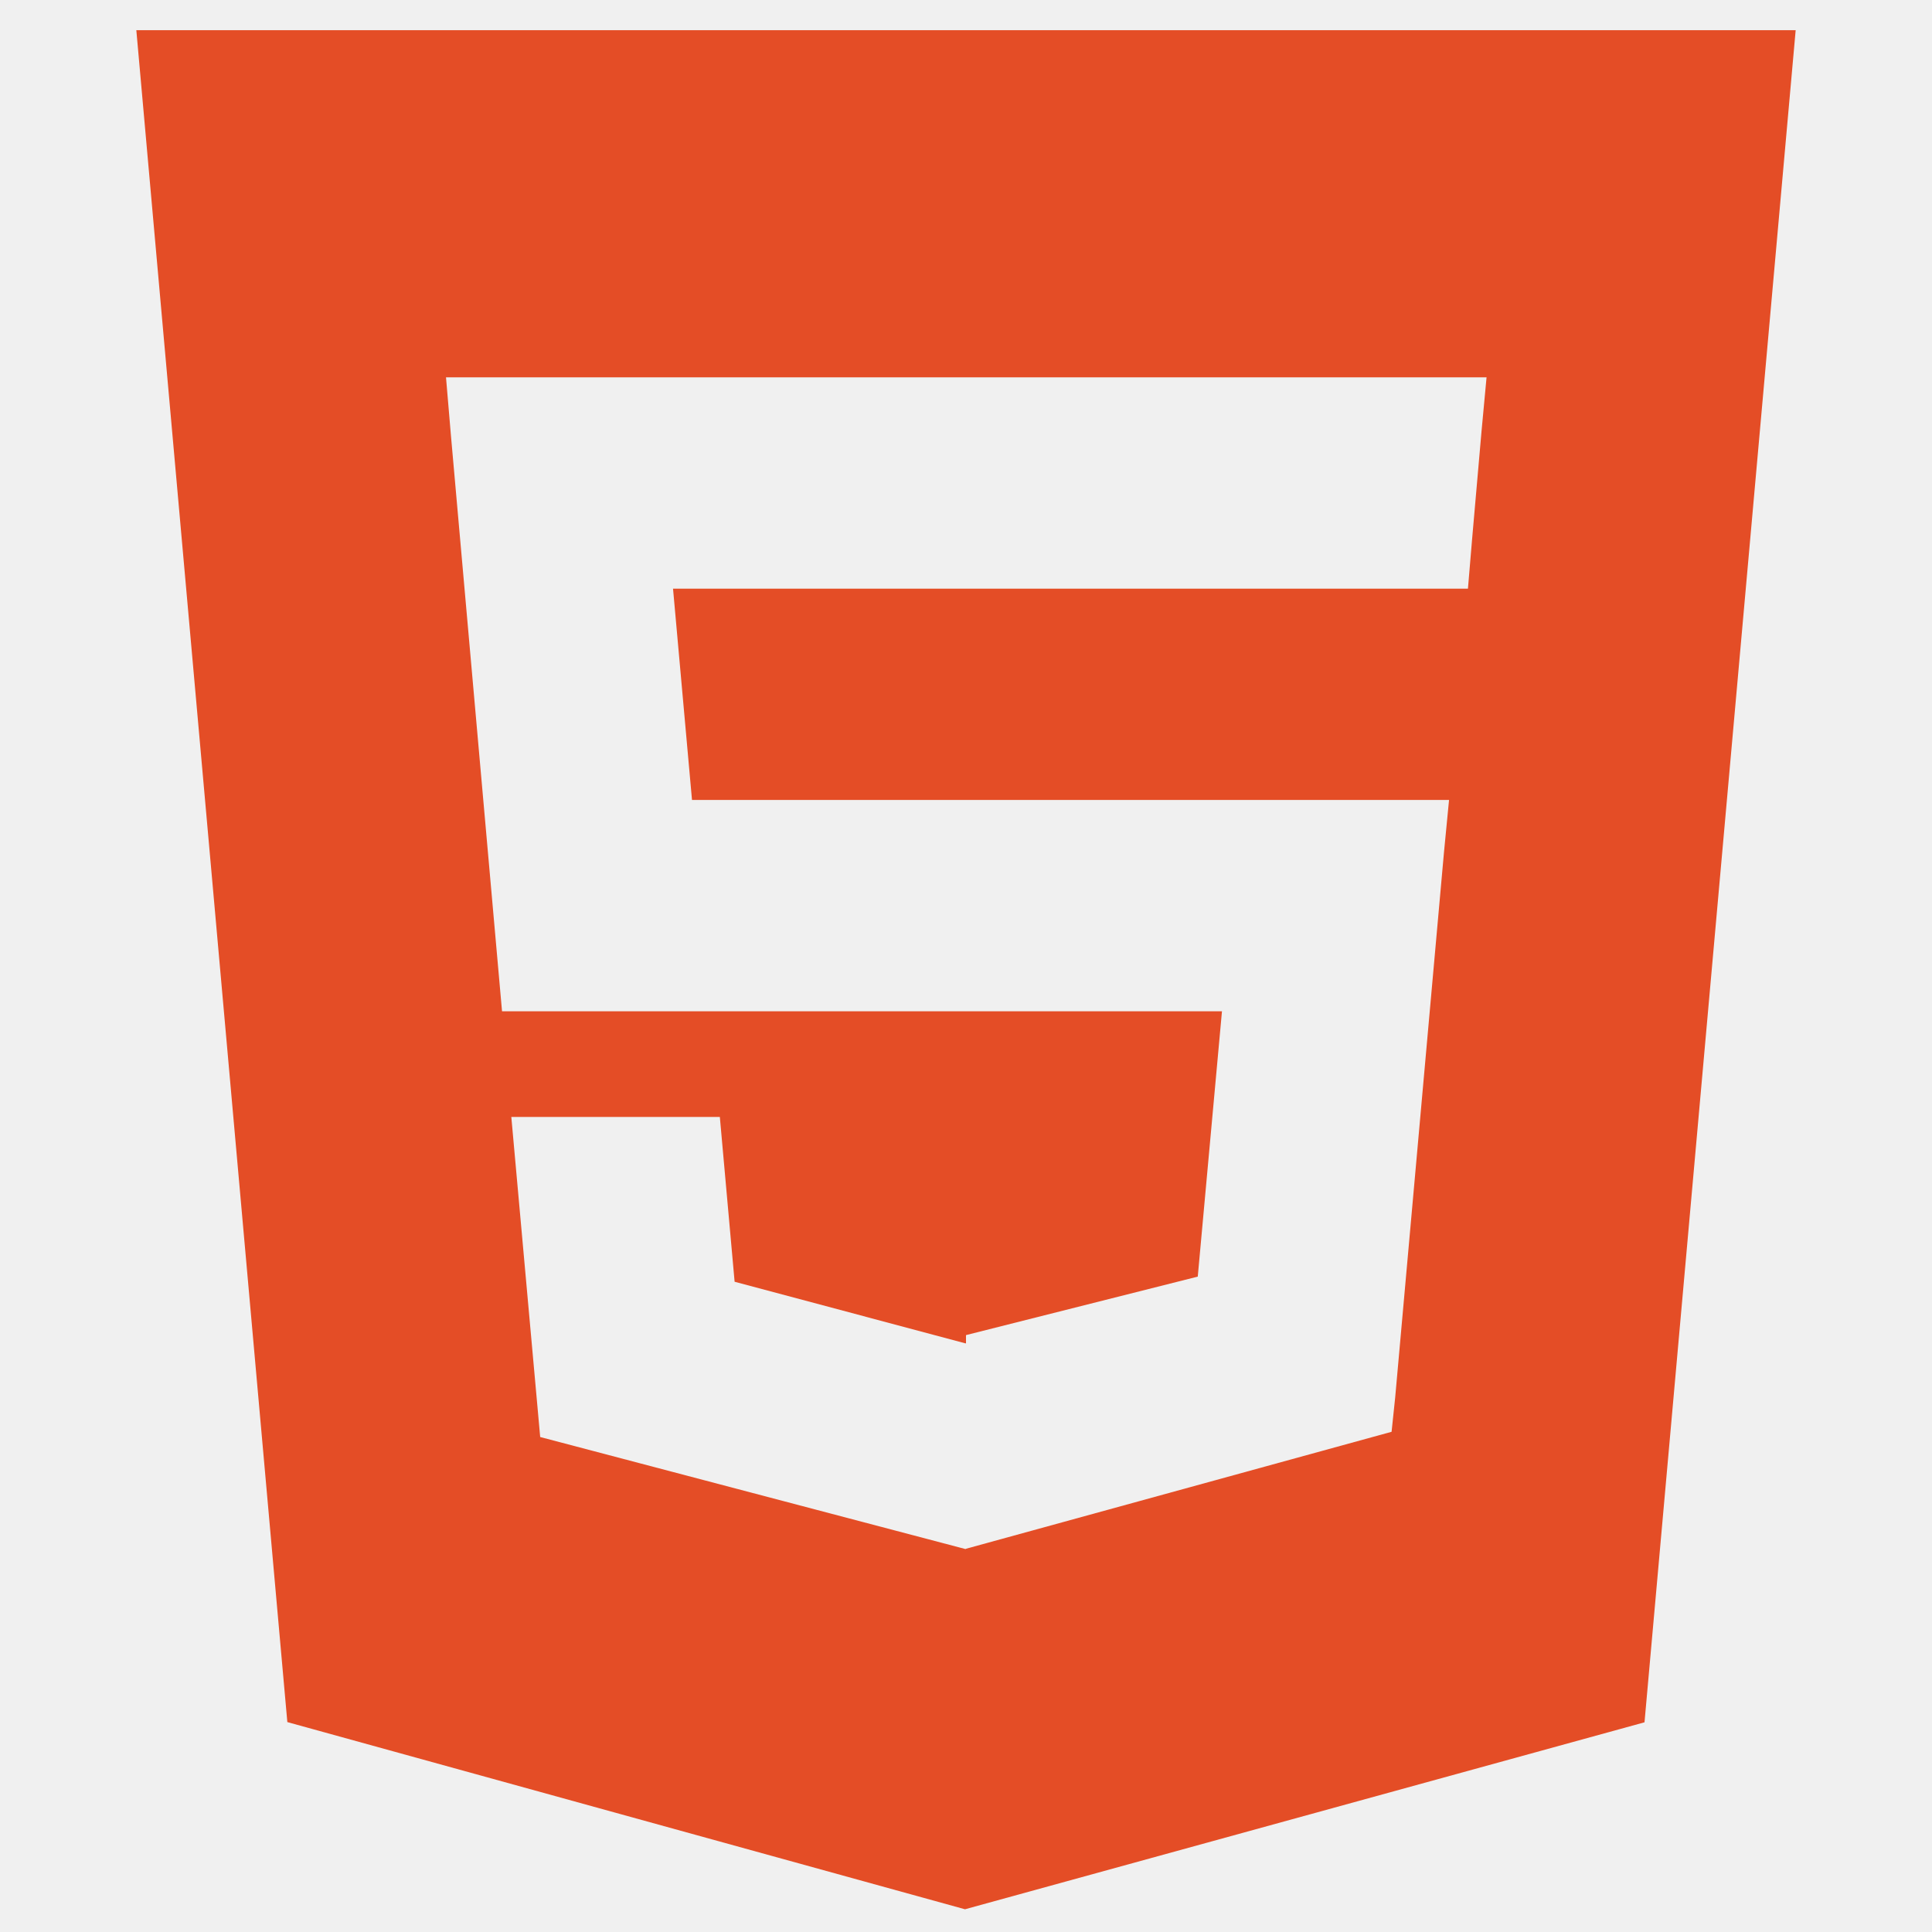
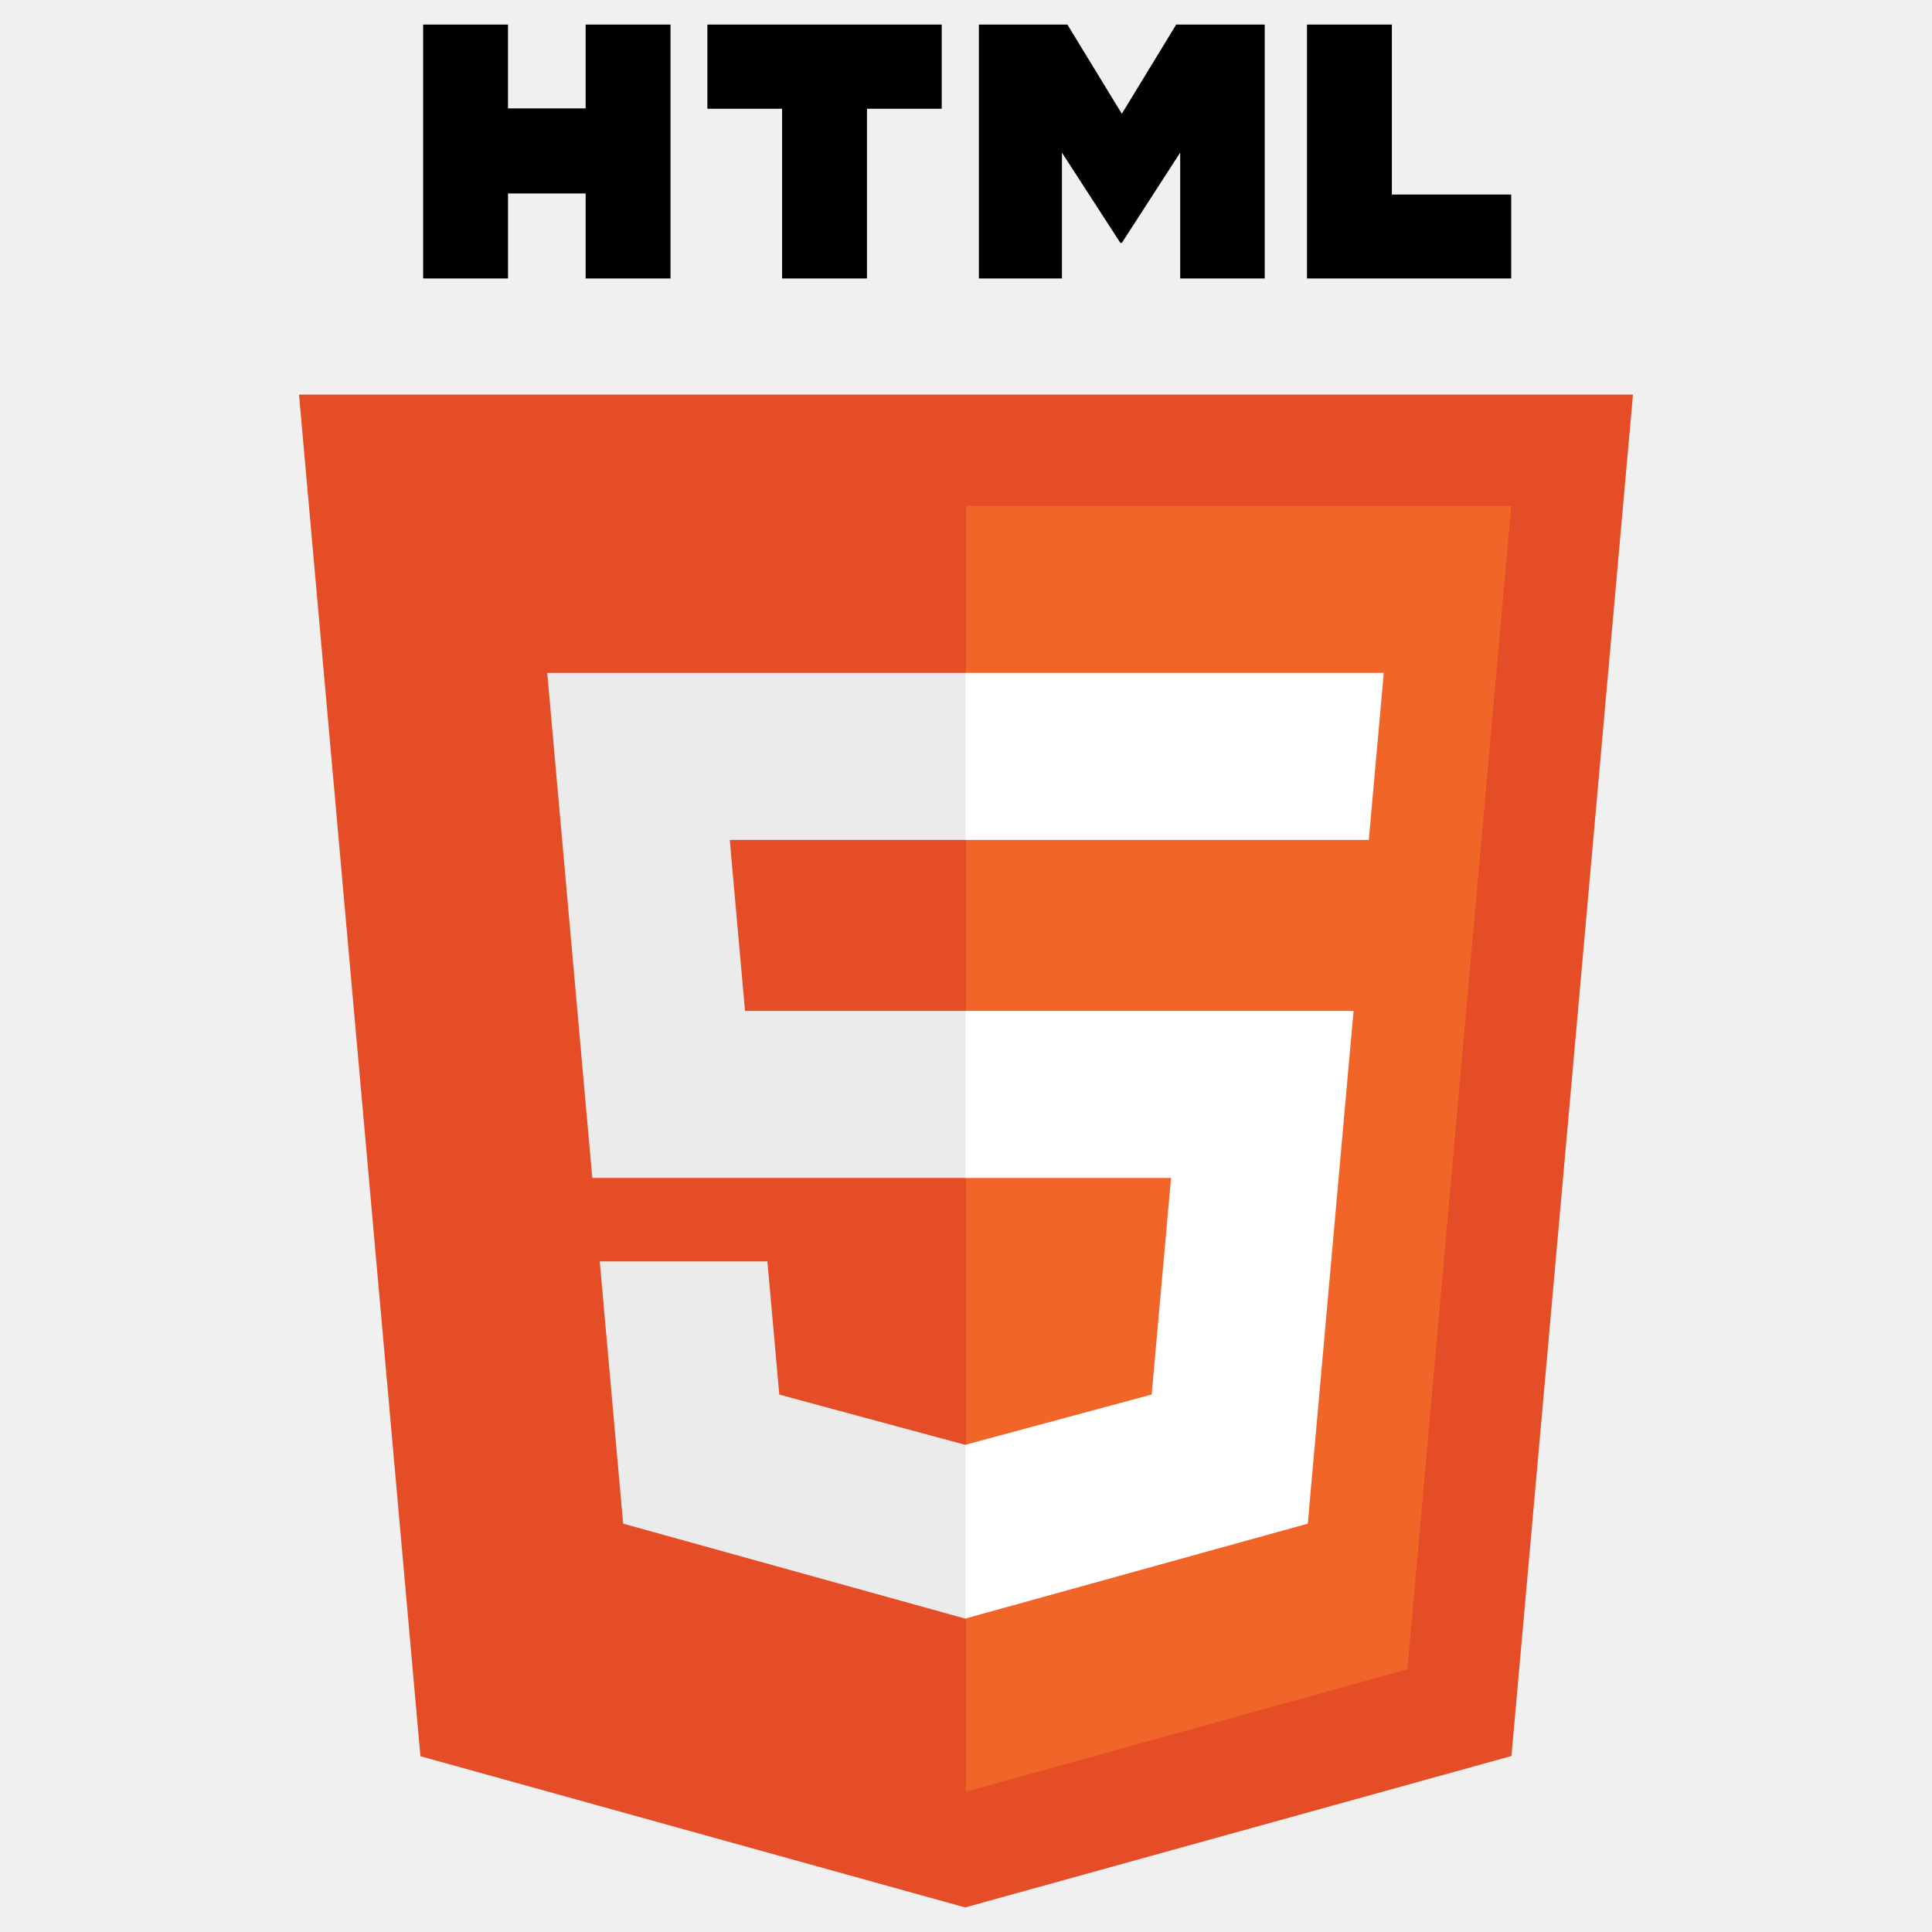
<svg xmlns="http://www.w3.org/2000/svg" viewBox="0 0 128 128">
-   <path fill="#E44D26" d="M9.032 2l10.005 112.093 44.896 12.401 45.02-12.387 10.015-112.107h-109.936zm89.126 26.539l-.627 7.172-.276 3.289h-52.665l1.257 14h50.156l-.336 3.471-3.233 36.119-.238 2.27-28.196 7.749v.002l-.034.018-28.177-7.423-1.913-21.206h13.815l.979 10.919 15.287 4.081h.043v-.546l15.355-3.875 1.604-17.579h-47.698l-3.383-38.117-.329-3.883h68.939l-.33 3.539z" />
+   <path fill="#E44D26" d="M27.854 116.354l-8.043-90.211h88.378l-8.051 90.197-36.192 10.033z" />
+   <path fill="#F16529" d="M64 118.704l29.244-8.108 6.881-77.076h-36.125z" />
+   <path fill="#EBEBEB" d="M64 66.978h-14.641l-1.01-11.331h15.651v-11.064h-27.743l.264 2.969 2.72 30.489h24.759zM64 95.711l-.049.013-12.321-3.328-.788-8.823h-11.107l1.55 17.372 22.664 6.292.051-.015z" />
+   <path d="M28.034 1.627h5.622v5.556h5.144v-5.556h5.623v16.822h-5.623v-5.633h-5.143v5.633h-5.623v-16.822zM51.816 7.206h-4.95v-5.579h15.525v5.579h-4.952v11.243h-5.623v-11.243zM64.855 1.627h5.862l3.607 5.911 3.603-5.911h5.865v16.822h-5.601v-8.338l-3.867 5.981h-.098l-3.87-5.981v8.338h-5.502v-16.822zM86.591 1.627h5.624v11.262h7.907v5.561h-13.531v-16.823z" />
+   <path fill="#fff" d="M63.962 66.978v11.063h13.624l-1.284 14.349-12.34 3.331v11.51l22.682-6.286.166-1.87 2.6-29.127.27-2.97h-2.982zM63.962 44.583v11.064h26.725l.221-2.487.505-5.608.265-2.969z" />
</svg>
